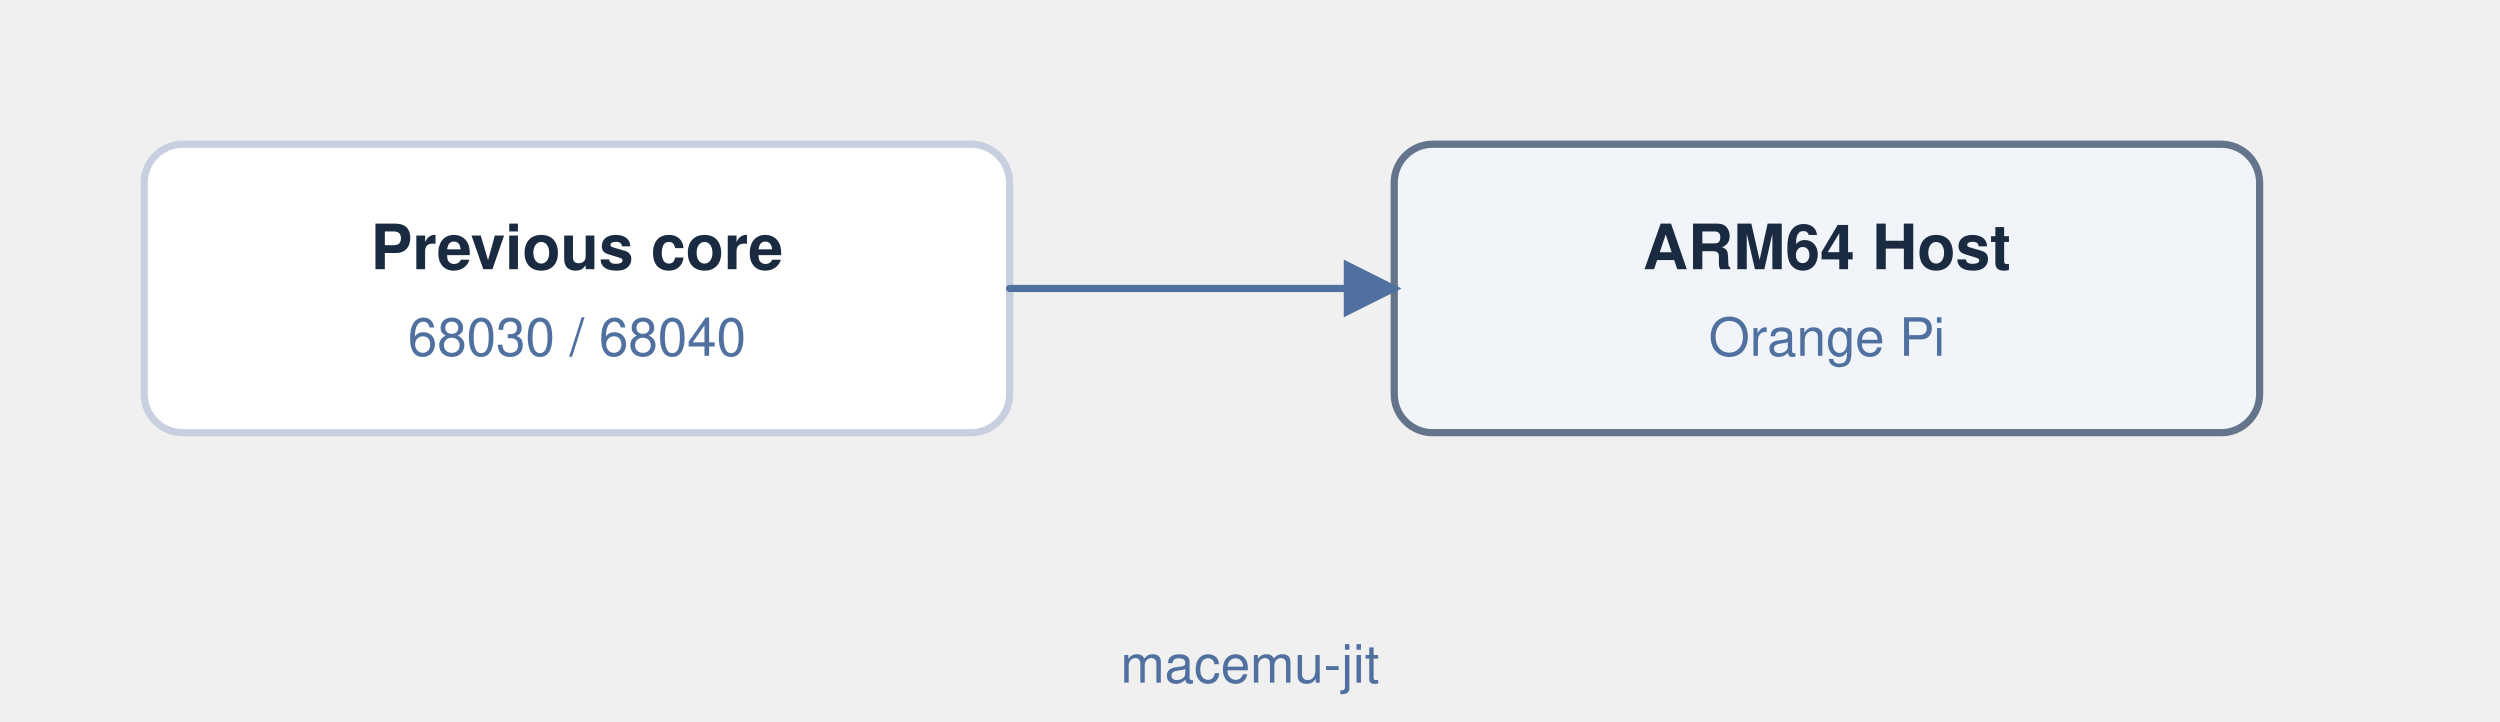
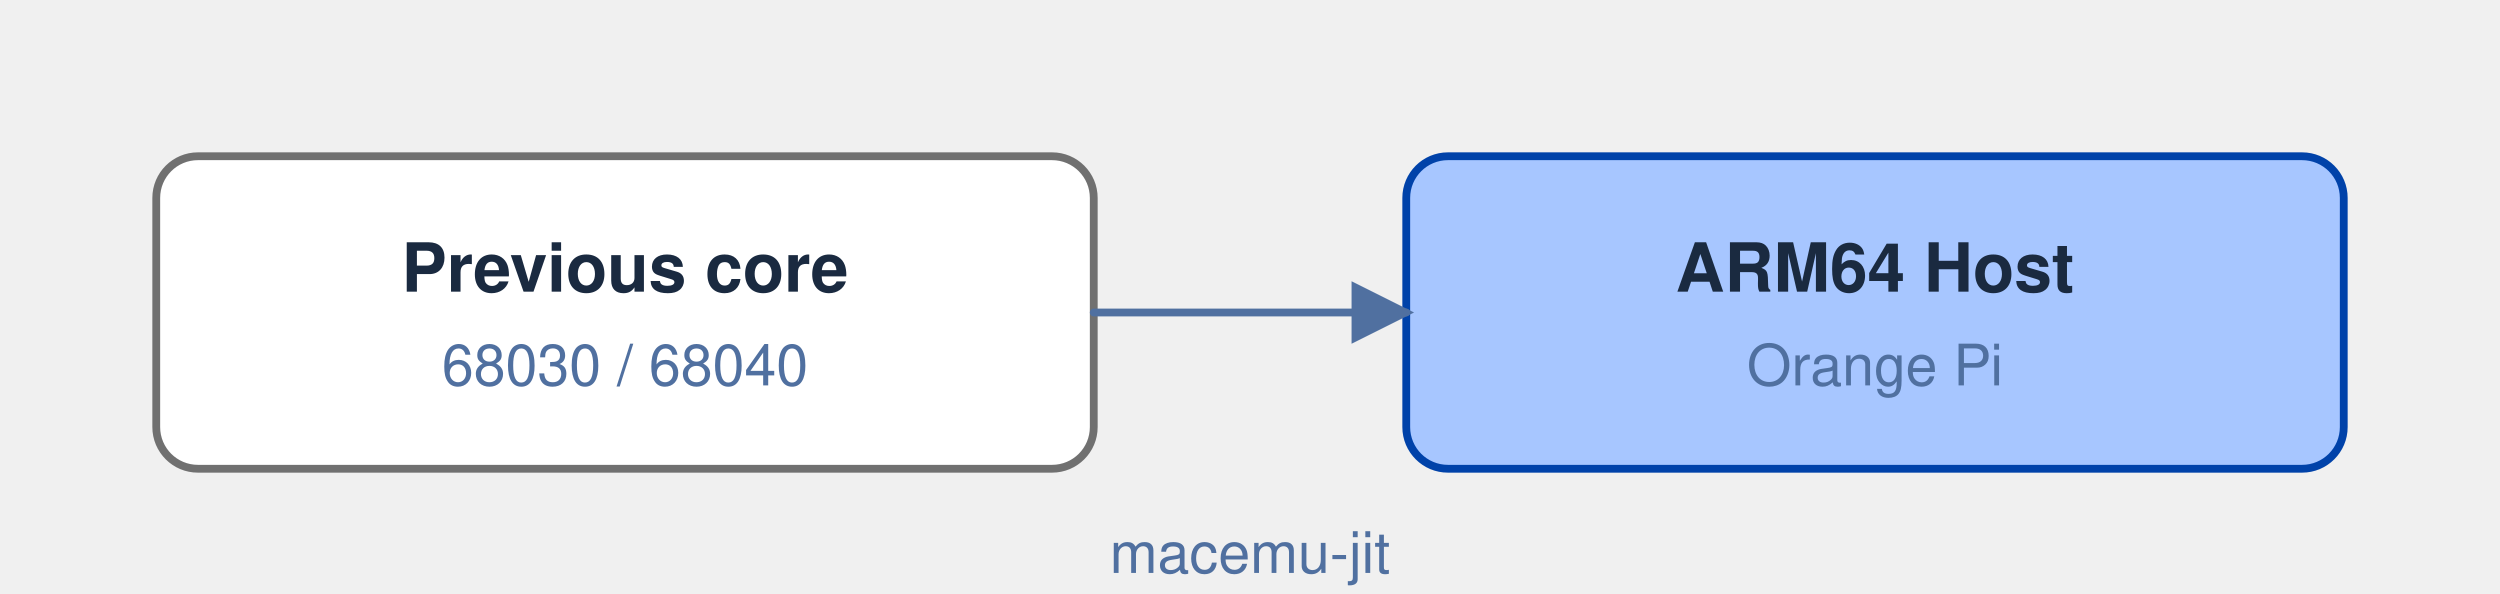
- <svg xmlns="http://www.w3.org/2000/svg" viewBox="0 0 520 150">
+ <svg xmlns="http://www.w3.org/2000/svg" viewBox="0 0 480 114">
  <style>
    /* Default: light mode (for rsvg-convert and non-media-query agents) */
    .bg { fill: transparent; }
-     .box { fill: #ffffff; stroke: #c8d0e0; stroke-width: 1.5; }
+     .box { fill: #ffffff; stroke: #707070; stroke-width: 1.5; }
    .box-accent { fill: #dbeafe; stroke: #3b82f6; stroke-width: 1.5; }
-     .box-green { fill: #d1fae5; stroke: #059669; stroke-width: 1.5; }
+     .box-green { fill: #74a7ff; stroke: #012f7b; stroke-width: 1.5; }
    .box-warm { fill: #fef3c7; stroke: #d97706; stroke-width: 1.5; }
-     .box-purple { fill: #ede9fe; stroke: #7c3aed; stroke-width: 1.5; }
-     .box-teal { fill: #ccfbf1; stroke: #0d9488; stroke-width: 1.5; }
-     .box-slate { fill: #f1f5f9; stroke: #64748b; stroke-width: 1.5; }
-     .box-indigo { fill: #e0e7ff; stroke: #4f46e5; stroke-width: 1.5; }
-     .box-rose { fill: #ffe4e6; stroke: #e11d48; stroke-width: 1.5; }
+     .box-purple { fill: #adadad; stroke: #000000; stroke-width: 1.5; }
+     .box-teal { fill: #ebebeb; stroke: #474747; stroke-width: 1.5; }
+     .box-slate { fill: #a7c6ff; stroke: #0042a9; stroke-width: 1.5; }
+     .box-indigo { fill: #dfeed4; stroke: #4e7a27; stroke-width: 1.5; }
+     .box-rose { fill: #dfeed4; stroke: #76bb40; stroke-width: 1.5; }
    .box-orange { fill: #ffedd5; stroke: #ea580c; stroke-width: 1.5; }
-     .box-cyan { fill: #cffafe; stroke: #0891b2; stroke-width: 1.5; }
+     .box-cyan { fill: #d9c9fe; stroke: #5e30eb; stroke-width: 1.5; }
    .label { fill: #1a2a40; }
    .sub { fill: #5070a0; }
    text { font-family: -apple-system, "Segoe UI", Helvetica, sans-serif; }
    .label { font-size: 13px; font-weight: 600; }
    .sub { font-size: 11px; }
    @media (prefers-color-scheme: dark) {
      .bg { fill: transparent; }
-       .box { fill: #1a1e2a; stroke: #2a3040; }
+       .box { fill: #1a1e2a; stroke: #505050; }
      .box-accent { fill: #0d1e38; stroke: #2b5cb0; }
-       .box-green { fill: #0d2220; stroke: #207060; }
+       .box-green { fill: #0a1a3a; stroke: #4a80d0; }
      .box-warm { fill: #221a10; stroke: #a06020; }
-       .box-purple { fill: #1a0d28; stroke: #7030a0; }
-       .box-teal { fill: #0d2228; stroke: #1a8a7a; }
-       .box-slate { fill: #1e293b; stroke: #475569; }
-       .box-indigo { fill: #1e1b4b; stroke: #6366f1; }
-       .box-rose { fill: #2a0a12; stroke: #f43f5e; }
+       .box-purple { fill: #222222; stroke: #666666; }
+       .box-teal { fill: #1e1e1e; stroke: #666666; }
+       .box-slate { fill: #0d1a38; stroke: #4a7ad0; }
+       .box-indigo { fill: #1a2810; stroke: #5a8a30; }
+       .box-rose { fill: #1a2810; stroke: #5aaa30; }
      .box-orange { fill: #2a1a08; stroke: #f97316; }
-       .box-cyan { fill: #082f3a; stroke: #06b6d4; }
+       .box-cyan { fill: #1a1030; stroke: #7040d0; }
      .label { fill: #d0daf0; }
      .sub { fill: #5070a0; }
    }
  </style>
  <defs>
    <marker id="ah" markerWidth="8" markerHeight="8" refX="7" refY="4" orient="auto">
      <path d="M0,0 L8,4 L0,8z" fill="#5070a0" stroke="none" />
    </marker>
    <marker id="ahs" markerWidth="8" markerHeight="8" refX="7" refY="4" orient="auto">
      <path d="M0,0 L8,4 L0,8z" fill="#3b82f6" stroke="none" />
    </marker>
  </defs>
-   <rect width="520" height="150" class="bg" rx="8" />
+   <rect width="480" height="114" class="bg" rx="8" />
  <rect x="30" y="30" width="180" height="60" rx="8" class="box" />
  <text x="120" y="56" text-anchor="middle" class="label">Previous core</text>
  <text x="120" y="74" text-anchor="middle" class="sub">68030 / 68040</text>
-   <rect x="290" y="30" width="180" height="60" rx="8" class="box-slate" />
-   <text x="380" y="56" text-anchor="middle" class="label">ARM64 Host</text>
-   <text x="380" y="74" text-anchor="middle" class="sub">Orange Pi</text>
-   <path d="M210,60 L290,60" fill="none" stroke="#5070a0" stroke-width="1.5" stroke-linecap="round" marker-end="url(#ah)" />
-   <text x="260" y="142" text-anchor="middle" class="sub">macemu-jit</text>
+   <rect x="270" y="30" width="180" height="60" rx="8" class="box-slate" />
+   <text x="360" y="56" text-anchor="middle" class="label">ARM64 Host</text>
+   <text x="360" y="74" text-anchor="middle" class="sub">Orange Pi</text>
+   <path d="M210,60 L270,60" fill="none" stroke="#5070a0" stroke-width="1.5" stroke-linecap="round" marker-end="url(#ah)" />
+   <text x="240" y="110" text-anchor="middle" class="sub">macemu-jit</text>
</svg>
